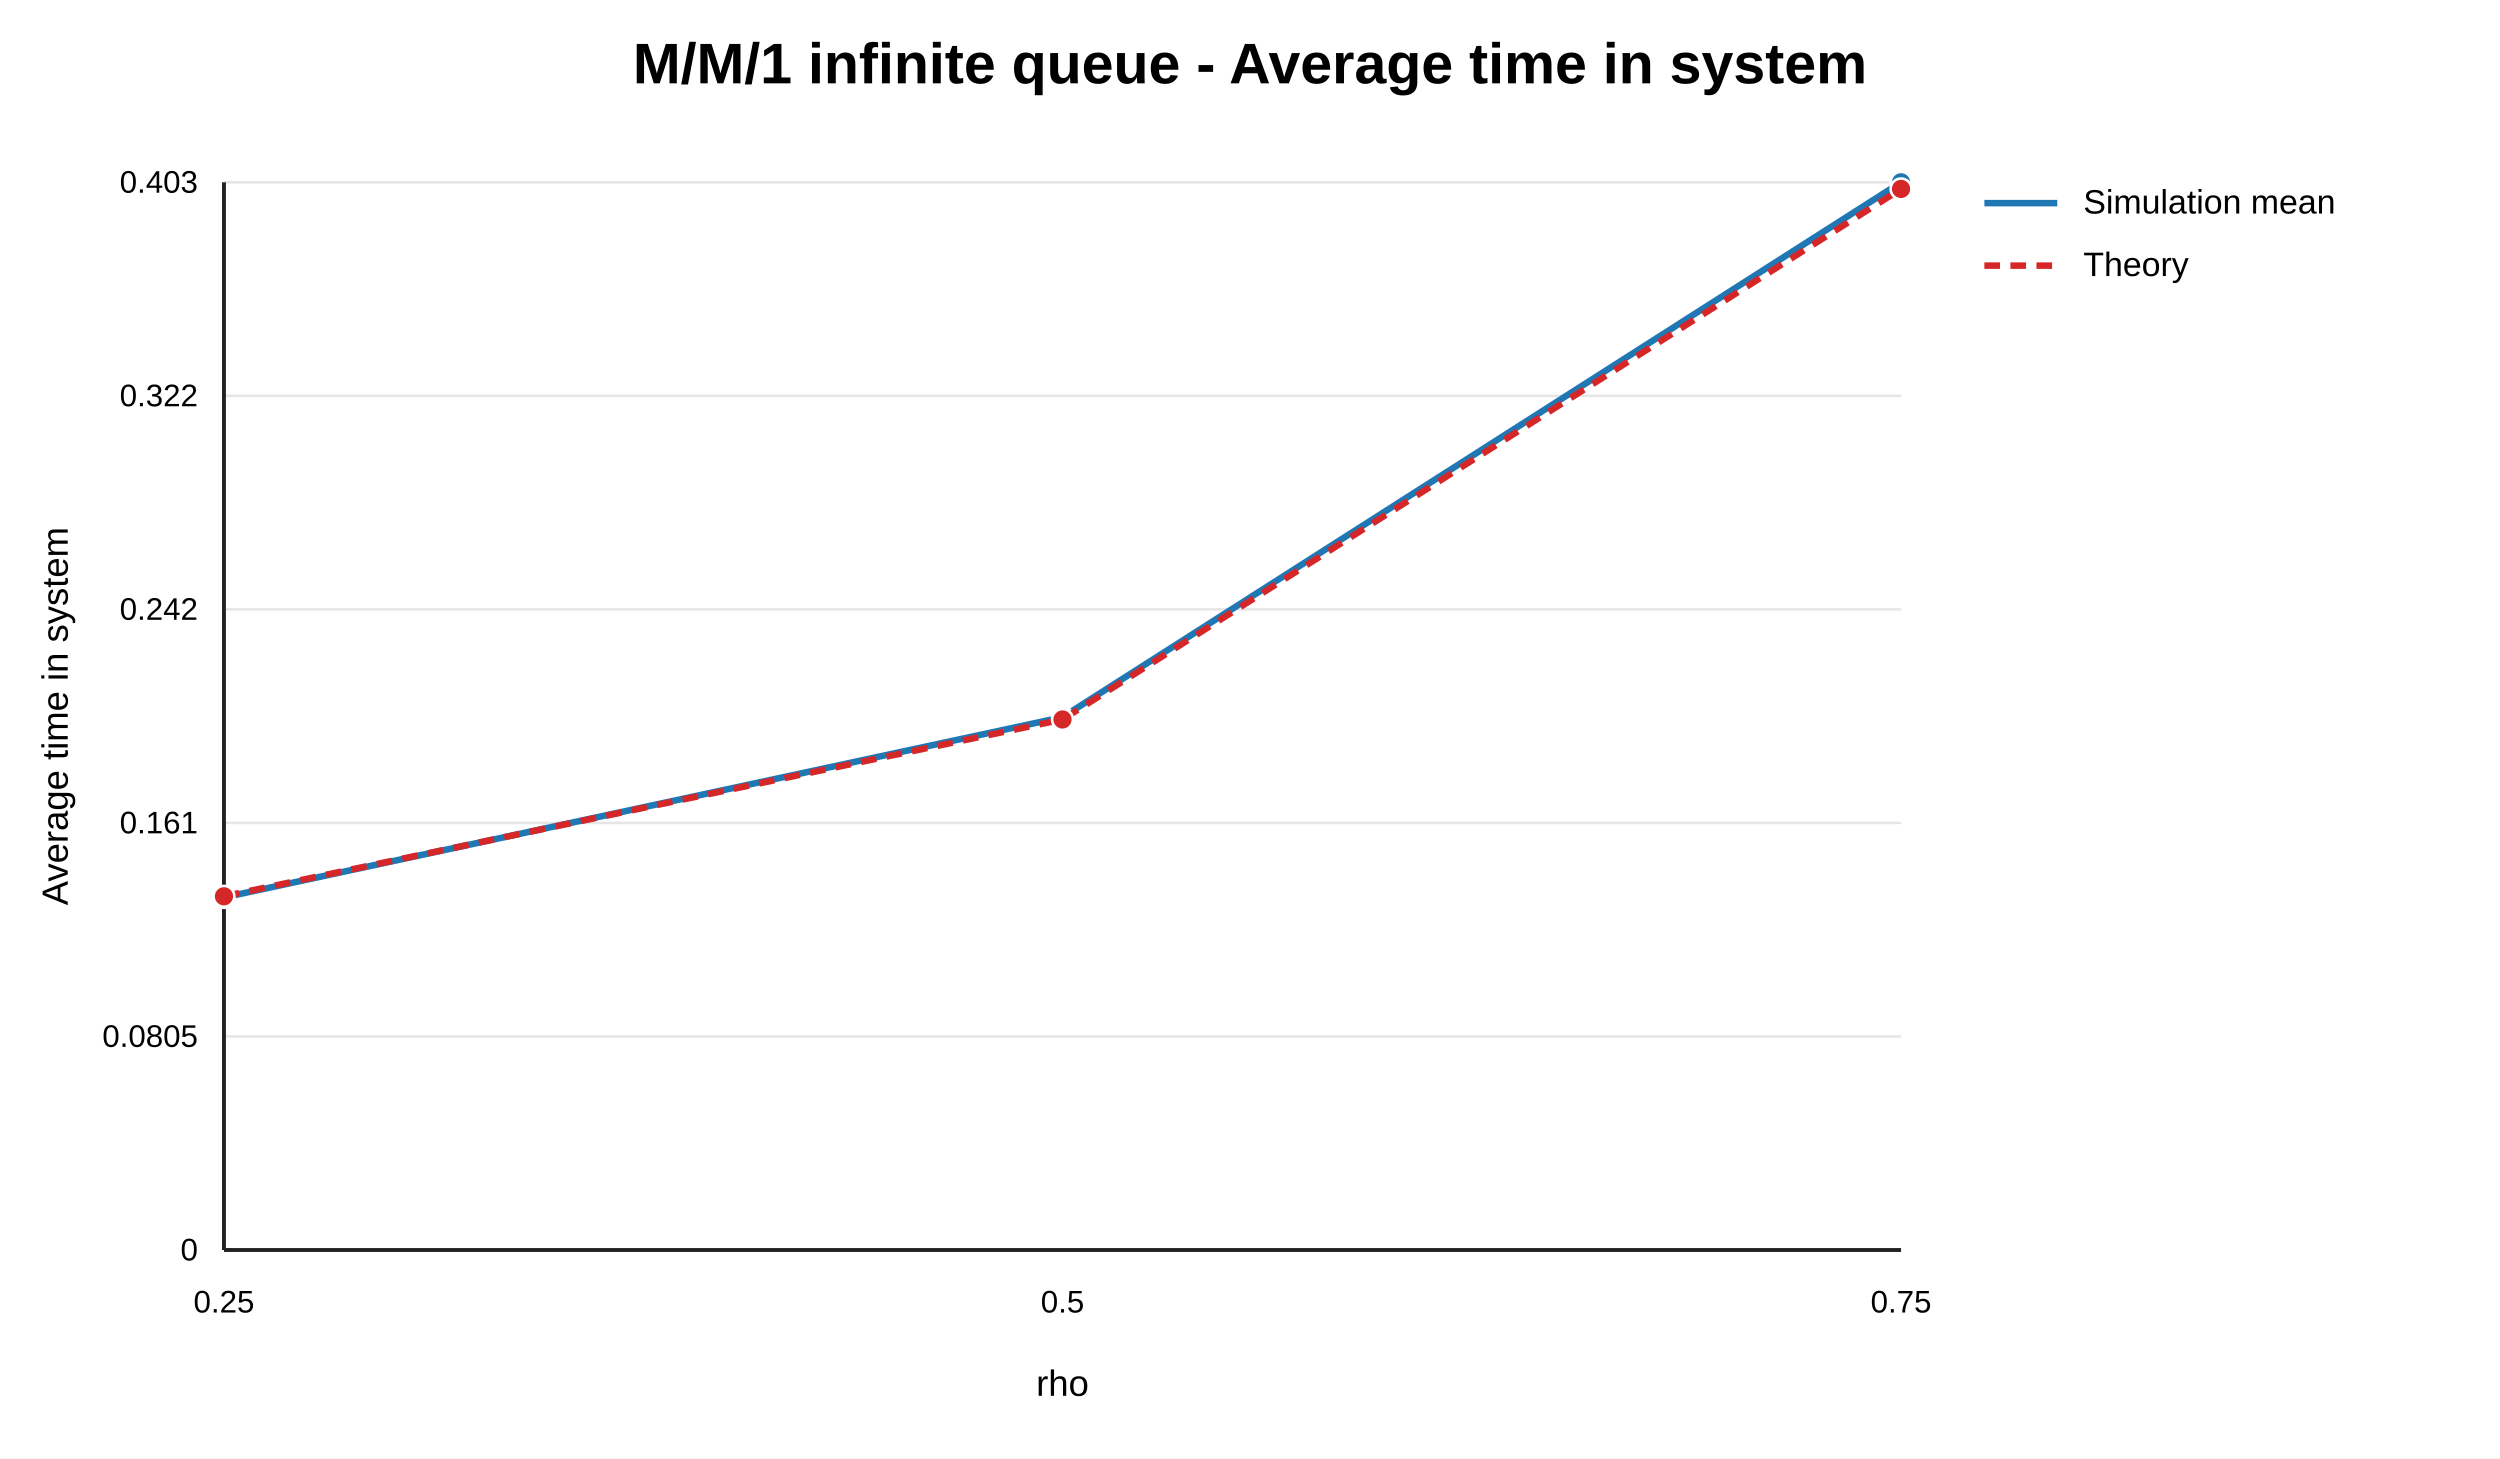
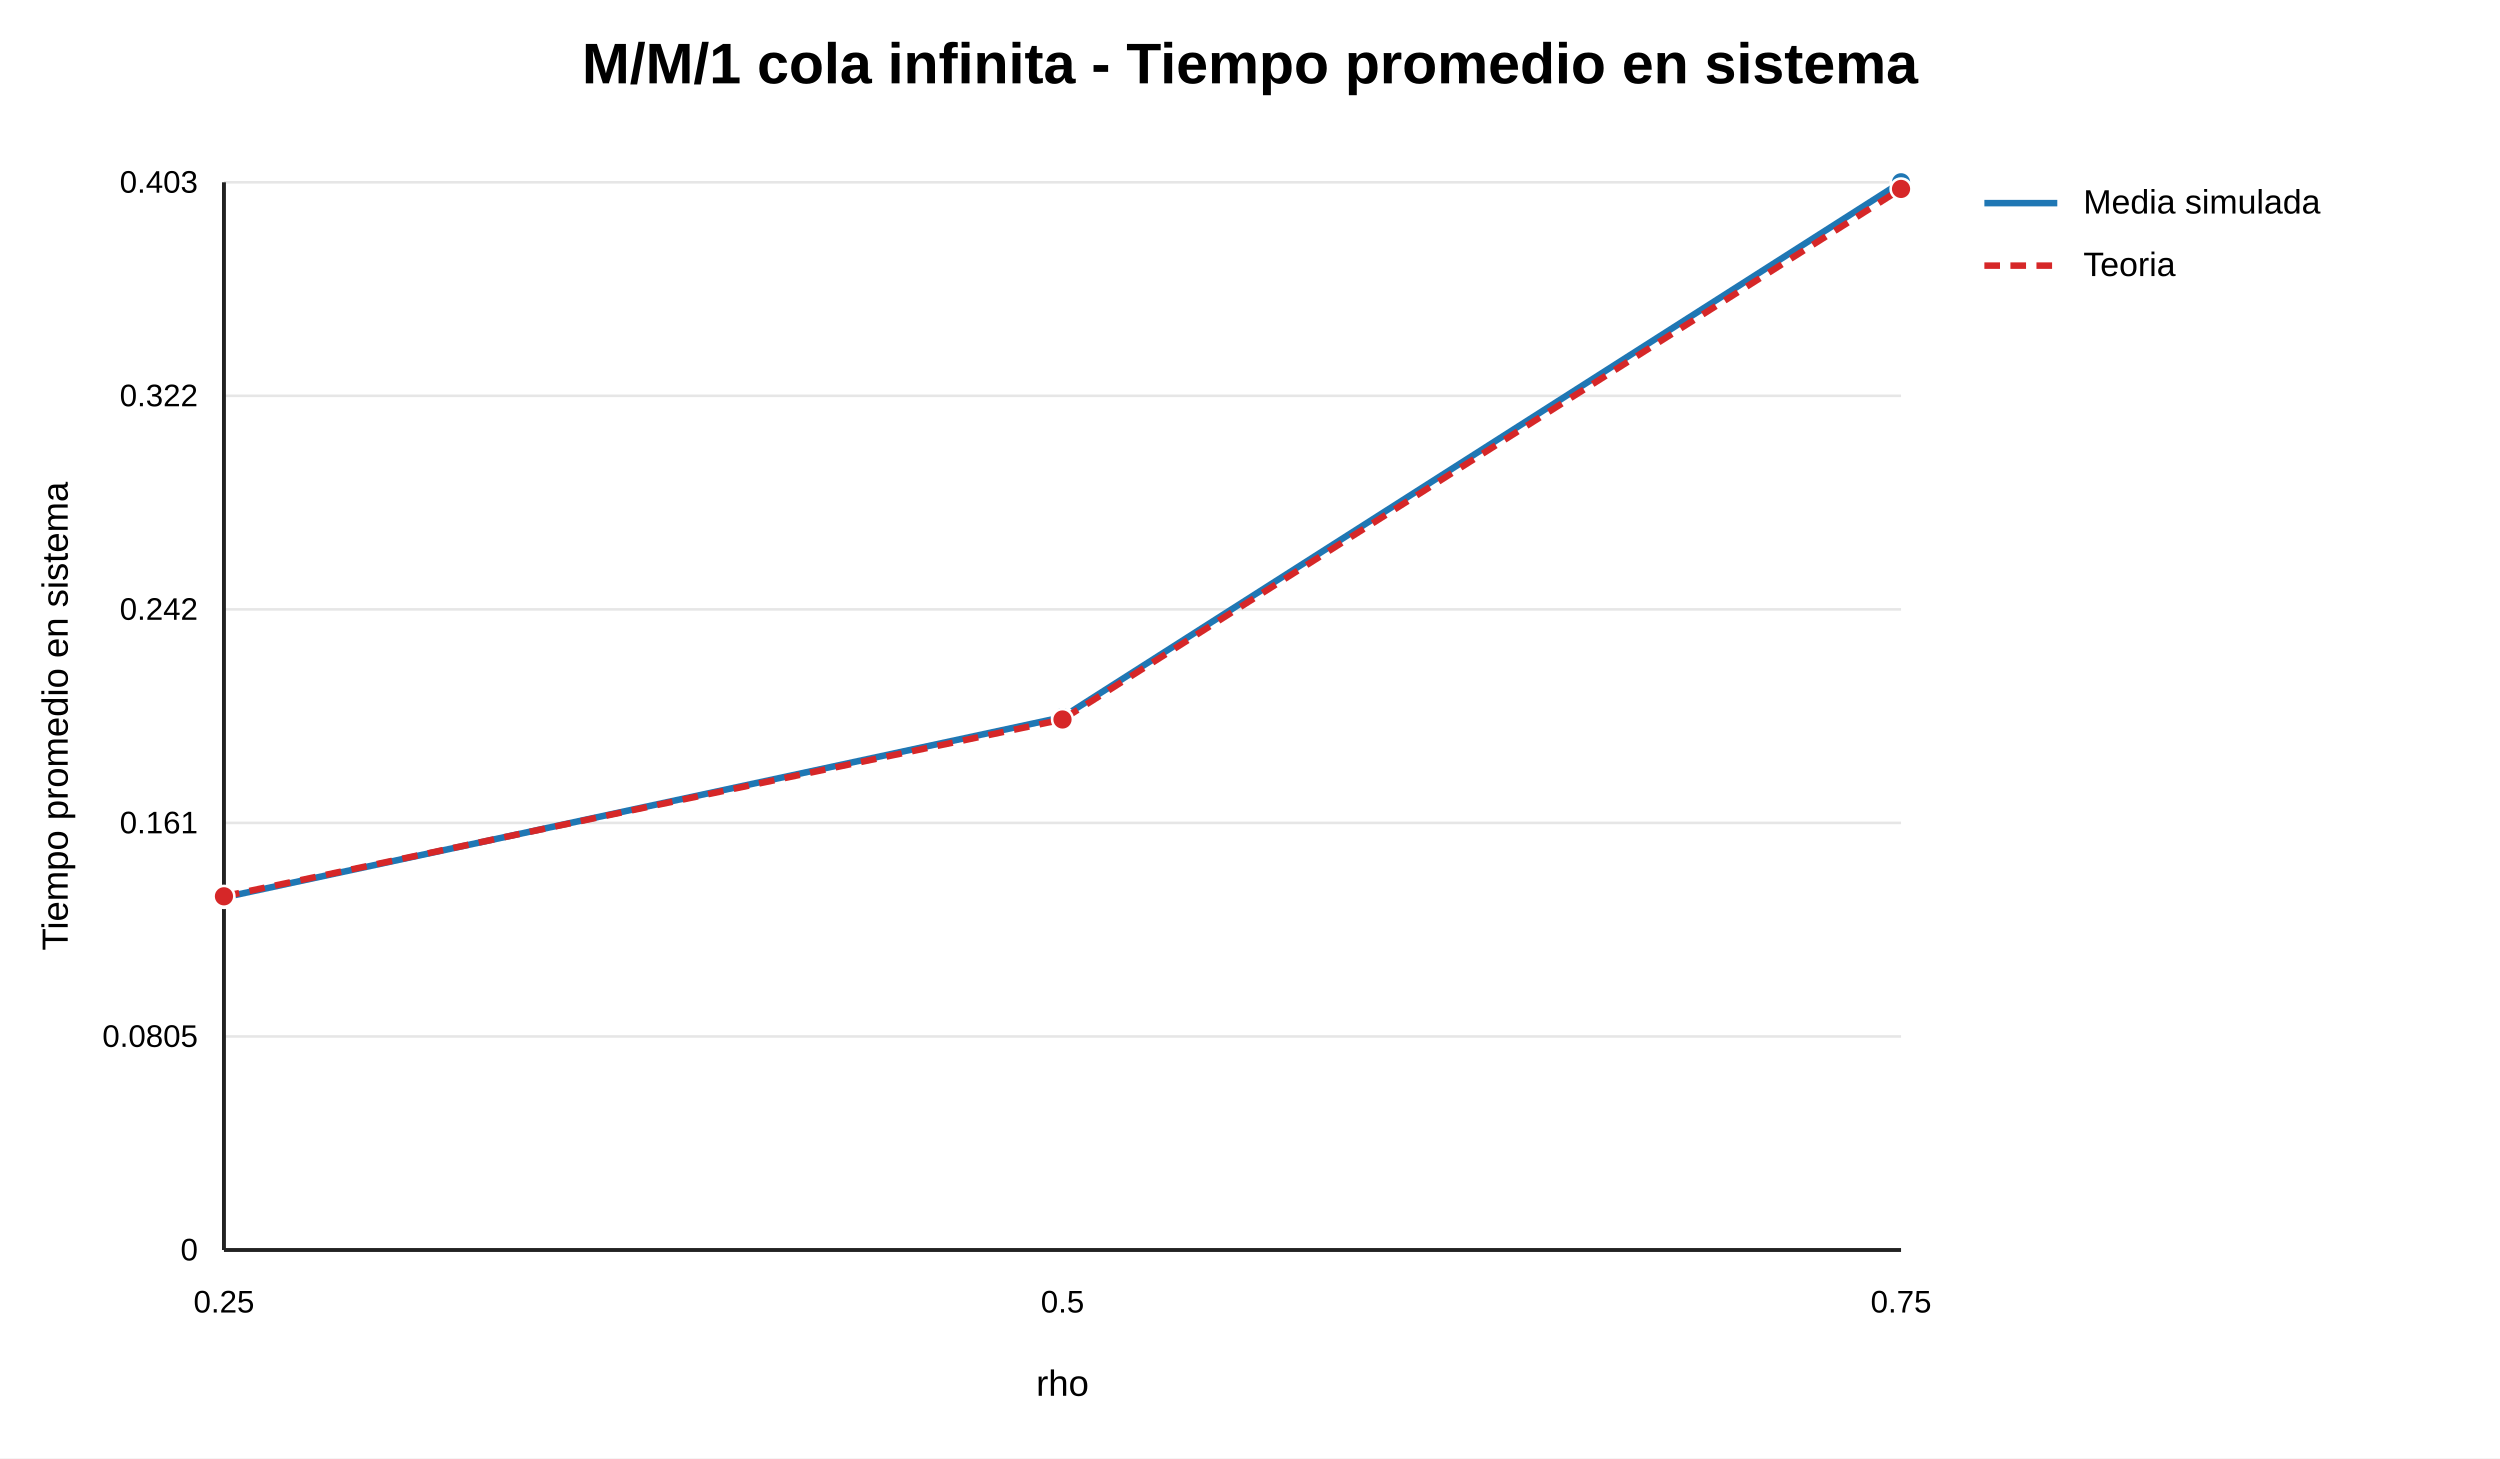
<svg xmlns="http://www.w3.org/2000/svg" width="960" height="560" viewBox="0 0 960 560">
  <rect width="100%" height="100%" fill="#ffffff" />
-   <text x="480.0" y="32" text-anchor="middle" font-family="Arial" font-size="22" font-weight="700">M/M/1 infinite queue - Average time in system</text>
+   <text x="480.0" y="32" text-anchor="middle" font-family="Arial" font-size="22" font-weight="700">M/M/1 cola infinita - Tiempo promedio en sistema</text>
  <line x1="86" y1="480.00" x2="730" y2="480.00" stroke="#e6e6e6" stroke-width="1" />
  <text x="76" y="484.00" text-anchor="end" font-family="Arial" font-size="12">0</text>
  <line x1="86" y1="398.00" x2="730" y2="398.00" stroke="#e6e6e6" stroke-width="1" />
  <text x="76" y="402.00" text-anchor="end" font-family="Arial" font-size="12">0.0805</text>
  <line x1="86" y1="316.00" x2="730" y2="316.00" stroke="#e6e6e6" stroke-width="1" />
  <text x="76" y="320.00" text-anchor="end" font-family="Arial" font-size="12">0.161</text>
  <line x1="86" y1="234.00" x2="730" y2="234.00" stroke="#e6e6e6" stroke-width="1" />
  <text x="76" y="238.00" text-anchor="end" font-family="Arial" font-size="12">0.242</text>
  <line x1="86" y1="152.00" x2="730" y2="152.00" stroke="#e6e6e6" stroke-width="1" />
  <text x="76" y="156.00" text-anchor="end" font-family="Arial" font-size="12">0.322</text>
  <line x1="86" y1="70.00" x2="730" y2="70.00" stroke="#e6e6e6" stroke-width="1" />
  <text x="76" y="74.00" text-anchor="end" font-family="Arial" font-size="12">0.403</text>
  <line x1="86" y1="480" x2="730" y2="480" stroke="#222" stroke-width="1.5" />
  <line x1="86" y1="70" x2="86" y2="480" stroke="#222" stroke-width="1.5" />
  <text x="86.00" y="504" text-anchor="middle" font-family="Arial" font-size="12">0.25</text>
  <text x="408.00" y="504" text-anchor="middle" font-family="Arial" font-size="12">0.5</text>
  <text x="730.00" y="504" text-anchor="middle" font-family="Arial" font-size="12">0.75</text>
  <text x="408.0" y="536" text-anchor="middle" font-family="Arial" font-size="14">rho</text>
-   <text x="26" y="275.0" text-anchor="middle" font-family="Arial" font-size="14" transform="rotate(-90 26 275.0)">Average time in system</text>
+   <text x="26" y="275.0" text-anchor="middle" font-family="Arial" font-size="14" transform="rotate(-90 26 275.0)">Tiempo promedio en sistema</text>
  <polyline points="86.00,344.61 408.00,275.39 730.00,70.00" fill="none" stroke="#1f77b4" stroke-width="2.5" />
  <circle cx="86.00" cy="344.61" r="4" fill="#1f77b4" stroke="#fff" stroke-width="1" />
  <circle cx="408.00" cy="275.39" r="4" fill="#1f77b4" stroke="#fff" stroke-width="1" />
  <circle cx="730.00" cy="70.00" r="4" fill="#1f77b4" stroke="#fff" stroke-width="1" />
  <polyline points="86.00,344.18 408.00,276.28 730.00,72.55" fill="none" stroke="#d62728" stroke-width="2.5" stroke-dasharray="6 4" />
  <circle cx="86.00" cy="344.18" r="4" fill="#d62728" stroke="#fff" stroke-width="1" />
  <circle cx="408.00" cy="276.28" r="4" fill="#d62728" stroke="#fff" stroke-width="1" />
  <circle cx="730.00" cy="72.55" r="4" fill="#d62728" stroke="#fff" stroke-width="1" />
  <line x1="762" y1="78" x2="790" y2="78" stroke="#1f77b4" stroke-width="2.5" />
-   <text x="800" y="82" font-family="Arial" font-size="13">Simulation mean</text>
+   <text x="800" y="82" font-family="Arial" font-size="13">Media simulada</text>
  <line x1="762" y1="102" x2="790" y2="102" stroke="#d62728" stroke-width="2.5" stroke-dasharray="6 4" />
-   <text x="800" y="106" font-family="Arial" font-size="13">Theory</text>
+   <text x="800" y="106" font-family="Arial" font-size="13">Teoria</text>
</svg>
